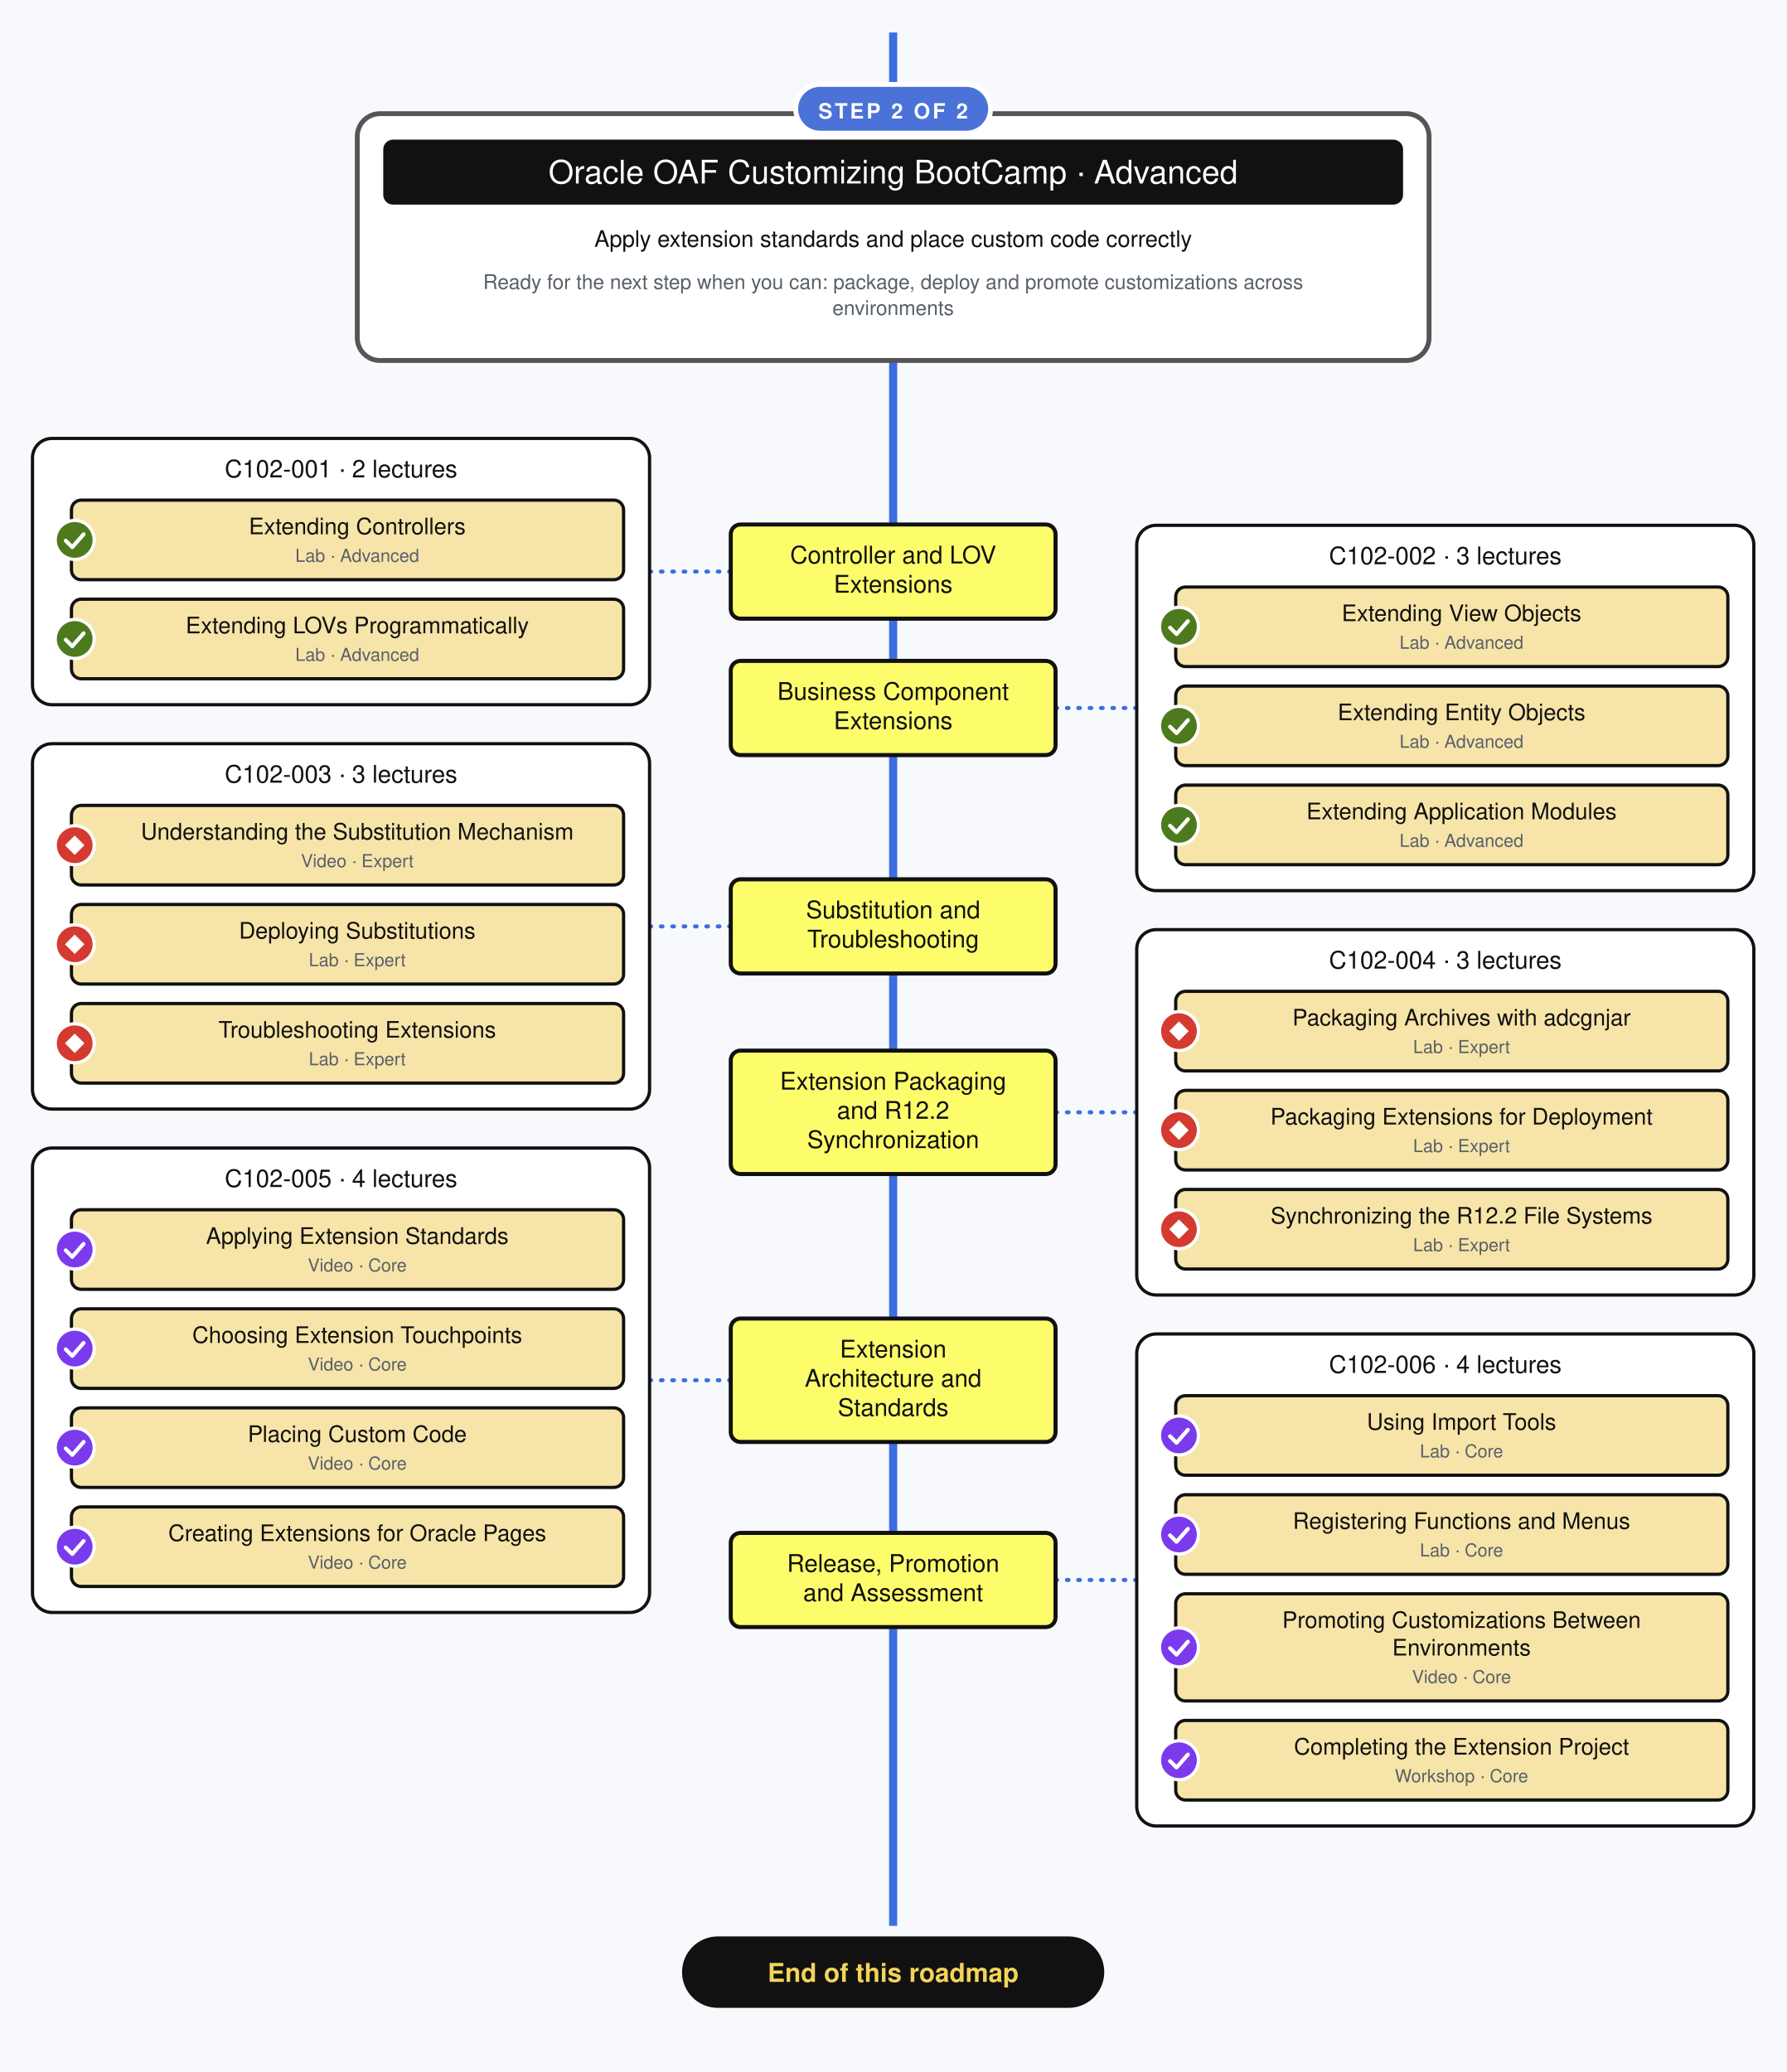
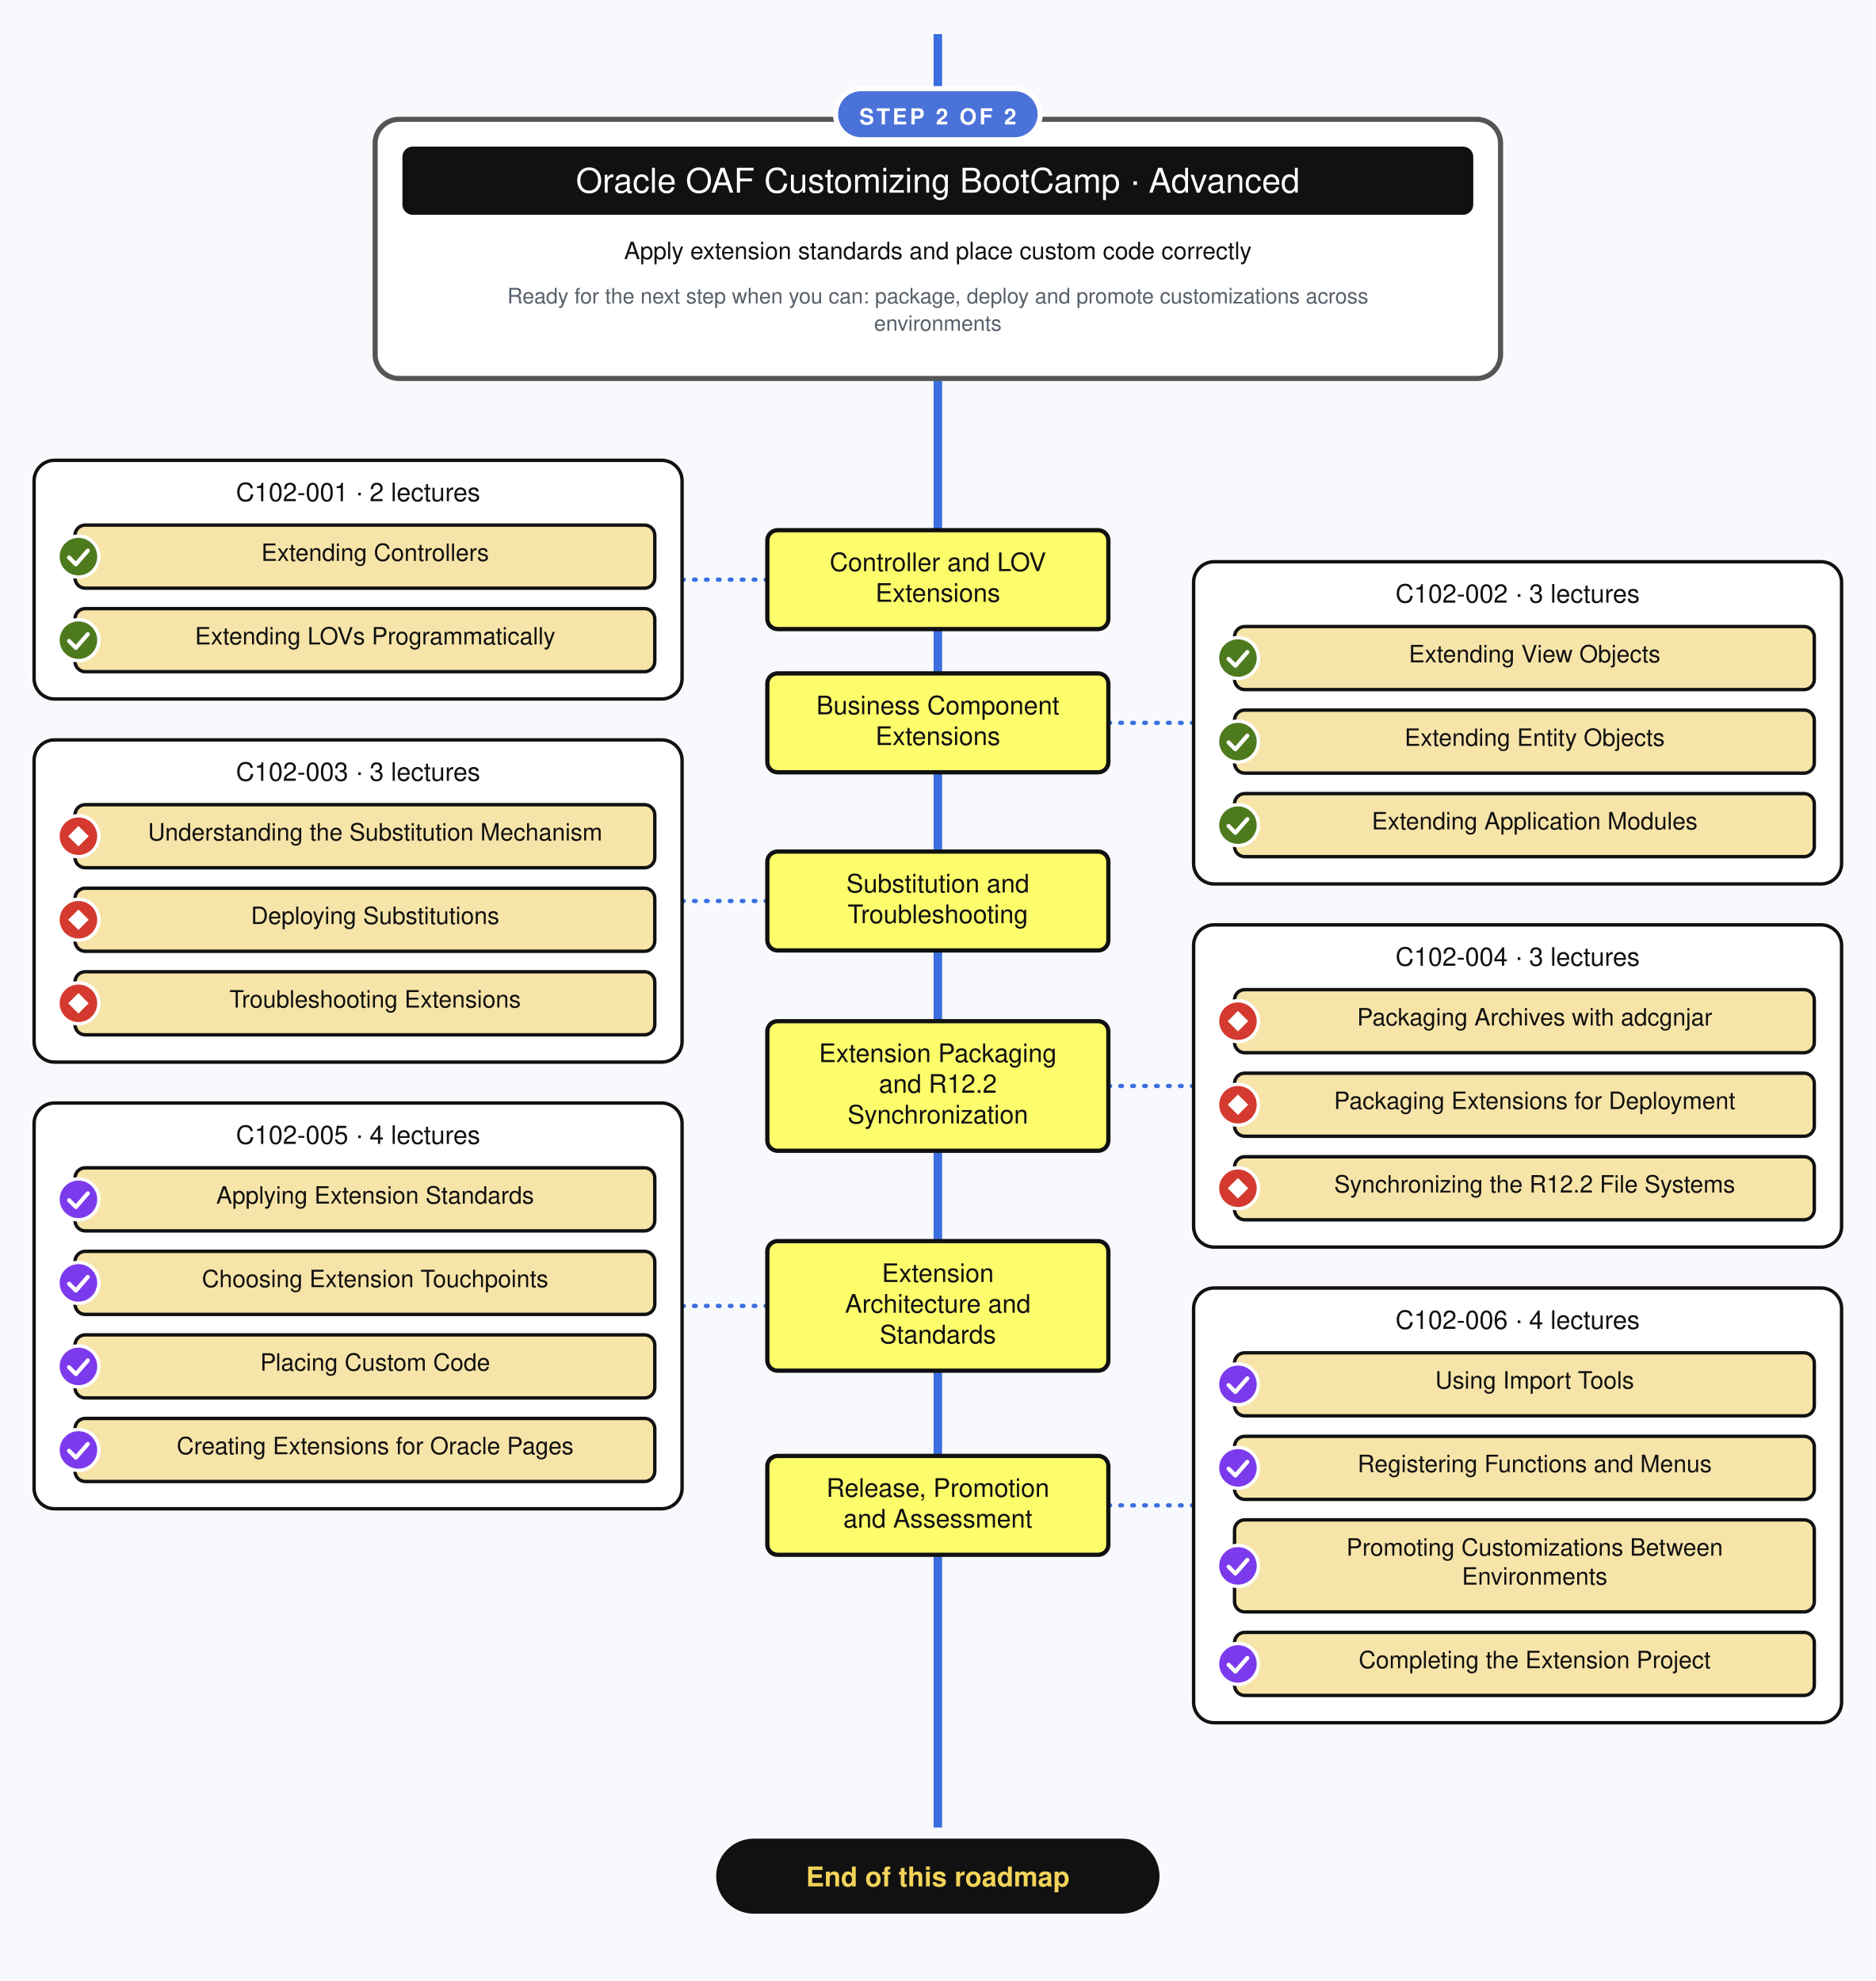
- <svg xmlns="http://www.w3.org/2000/svg" width="1100" height="1276" viewBox="0 0 1100 1276" font-family="'Segoe UI', -apple-system, 'Helvetica Neue', Helvetica, Arial, sans-serif" role="img" aria-label="Oracle OAF Customizing roadmap, step 2 of 2, OAF-C-102 Advanced: 6 sections and 19 lectures.">
-   <rect x="0" y="0" width="1100" height="1276" fill="#F8F9FC" />
-   <line x1="550" y1="20" x2="550" y2="1186" stroke="#3B6FE0" stroke-width="5" />
-   <path d="M400 352.0 C425.0 352.0 425.0 352.0 450 352.0" fill="none" stroke="#3B6FE0" stroke-width="2.5" stroke-dasharray="1 6" stroke-linecap="round" />
-   <path d="M700 436.0 C675.0 436.0 675.0 436.0 650 436.0" fill="none" stroke="#3B6FE0" stroke-width="2.5" stroke-dasharray="1 6" stroke-linecap="round" />
-   <path d="M400 570.5 C425.0 570.5 425.0 570.5 450 570.5" fill="none" stroke="#3B6FE0" stroke-width="2.5" stroke-dasharray="1 6" stroke-linecap="round" />
-   <path d="M700 685.0 C675.0 685.0 675.0 685.0 650 685.0" fill="none" stroke="#3B6FE0" stroke-width="2.5" stroke-dasharray="1 6" stroke-linecap="round" />
-   <path d="M400 850.0 C425.0 850.0 425.0 850.0 450 850.0" fill="none" stroke="#3B6FE0" stroke-width="2.5" stroke-dasharray="1 6" stroke-linecap="round" />
-   <path d="M700 973.0 C675.0 973.0 675.0 973.0 650 973.0" fill="none" stroke="#3B6FE0" stroke-width="2.5" stroke-dasharray="1 6" stroke-linecap="round" />
+ <svg xmlns="http://www.w3.org/2000/svg" width="1100" height="1162" viewBox="0 0 1100 1162" font-family="'Segoe UI', -apple-system, 'Helvetica Neue', Helvetica, Arial, sans-serif" role="img" aria-label="Oracle OAF Customizing roadmap, step 2 of 2, OAF-C-102 Advanced: 6 sections and 19 lectures.">
+   <rect x="0" y="0" width="1100" height="1162" fill="#F8F9FC" />
+   <line x1="550" y1="20" x2="550" y2="1072" stroke="#3B6FE0" stroke-width="5" />
+   <path d="M400 340.0 C425.0 340.0 425.0 340.0 450 340.0" fill="none" stroke="#3B6FE0" stroke-width="2.5" stroke-dasharray="1 6" stroke-linecap="round" />
+   <path d="M700 424.0 C675.0 424.0 675.0 424.0 650 424.0" fill="none" stroke="#3B6FE0" stroke-width="2.5" stroke-dasharray="1 6" stroke-linecap="round" />
+   <path d="M400 528.5 C425.0 528.5 425.0 528.5 450 528.5" fill="none" stroke="#3B6FE0" stroke-width="2.5" stroke-dasharray="1 6" stroke-linecap="round" />
+   <path d="M700 637.0 C675.0 637.0 675.0 637.0 650 637.0" fill="none" stroke="#3B6FE0" stroke-width="2.5" stroke-dasharray="1 6" stroke-linecap="round" />
+   <path d="M400 766.0 C425.0 766.0 425.0 766.0 450 766.0" fill="none" stroke="#3B6FE0" stroke-width="2.5" stroke-dasharray="1 6" stroke-linecap="round" />
+   <path d="M700 883.0 C675.0 883.0 675.0 883.0 650 883.0" fill="none" stroke="#3B6FE0" stroke-width="2.5" stroke-dasharray="1 6" stroke-linecap="round" />
  <rect x="220" y="70" width="660" height="152" rx="14" fill="#FFFFFF" stroke="#555555" stroke-width="3" />
  <rect x="236" y="86" width="628" height="40" rx="6" fill="#111111" />
  <text x="550" y="113" font-size="20" font-weight="400" fill="#FFFFFF" text-anchor="middle">Oracle OAF Customizing BootCamp · Advanced</text>
  <text x="550" y="152" font-size="14" font-weight="400" fill="#111111" text-anchor="middle">Apply extension standards and place custom code correctly</text>
  <text x="550" y="178" font-size="12.5" font-weight="400" fill="#57606a" text-anchor="middle">Ready for the next step when you can: package, deploy and promote customizations across</text>
  <text x="550" y="194" font-size="12.5" font-weight="400" fill="#57606a" text-anchor="middle">environments</text>
  <rect x="490" y="52" width="120" height="30" rx="15" fill="#4A72D8" stroke="#FFFFFF" stroke-width="3" />
  <text x="550" y="73" font-size="13" font-weight="700" fill="#FFFFFF" text-anchor="middle" letter-spacing="1.5">STEP 2 OF 2</text>
-   <rect x="20" y="270" width="380" height="164" rx="12" fill="#FFFFFF" stroke="#111111" stroke-width="2" />
+   <rect x="20" y="270" width="380" height="140" rx="12" fill="#FFFFFF" stroke="#111111" stroke-width="2" />
  <text x="210.0" y="294" font-size="15" font-weight="400" fill="#111111" text-anchor="middle">C102-001 · 2 lectures</text>
-   <rect x="44" y="308" width="340" height="49" rx="6" fill="#F7E4A8" stroke="#111111" stroke-width="2" />
-   <circle cx="46" cy="332.5" r="12" fill="#4E7A1E" stroke="#FFFFFF" stroke-width="2" />
-   <path d="M40.5,333.0 L44.5,337.0 L51.5,329.0" fill="none" stroke="#FFFFFF" stroke-width="2.4" stroke-linecap="round" stroke-linejoin="round" />
+   <rect x="44" y="308" width="340" height="37" rx="6" fill="#F7E4A8" stroke="#111111" stroke-width="2" />
+   <circle cx="46" cy="326.5" r="12" fill="#4E7A1E" stroke="#FFFFFF" stroke-width="2" />
+   <path d="M40.5,327.0 L44.5,331.0 L51.5,323.0" fill="none" stroke="#FFFFFF" stroke-width="2.4" stroke-linecap="round" stroke-linejoin="round" />
  <text x="220.0" y="329" font-size="14" font-weight="400" fill="#111111" text-anchor="middle">Extending Controllers</text>
-   <text x="220.0" y="346" font-size="11" font-weight="400" fill="#57606a" text-anchor="middle">Lab · Advanced</text>
-   <rect x="44" y="369" width="340" height="49" rx="6" fill="#F7E4A8" stroke="#111111" stroke-width="2" />
-   <circle cx="46" cy="393.5" r="12" fill="#4E7A1E" stroke="#FFFFFF" stroke-width="2" />
-   <path d="M40.5,394.0 L44.5,398.0 L51.5,390.0" fill="none" stroke="#FFFFFF" stroke-width="2.4" stroke-linecap="round" stroke-linejoin="round" />
-   <text x="220.0" y="390" font-size="14" font-weight="400" fill="#111111" text-anchor="middle">Extending LOVs Programmatically</text>
-   <text x="220.0" y="407" font-size="11" font-weight="400" fill="#57606a" text-anchor="middle">Lab · Advanced</text>
-   <rect x="700" y="323.5" width="380" height="225.0" rx="12" fill="#FFFFFF" stroke="#111111" stroke-width="2" />
-   <text x="890.0" y="347.5" font-size="15" font-weight="400" fill="#111111" text-anchor="middle">C102-002 · 3 lectures</text>
-   <rect x="724" y="361.5" width="340" height="49" rx="6" fill="#F7E4A8" stroke="#111111" stroke-width="2" />
+   <rect x="44" y="357" width="340" height="37" rx="6" fill="#F7E4A8" stroke="#111111" stroke-width="2" />
+   <circle cx="46" cy="375.5" r="12" fill="#4E7A1E" stroke="#FFFFFF" stroke-width="2" />
+   <path d="M40.5,376.0 L44.5,380.0 L51.5,372.0" fill="none" stroke="#FFFFFF" stroke-width="2.4" stroke-linecap="round" stroke-linejoin="round" />
+   <text x="220.0" y="378" font-size="14" font-weight="400" fill="#111111" text-anchor="middle">Extending LOVs Programmatically</text>
+   <rect x="700" y="329.5" width="380" height="189.0" rx="12" fill="#FFFFFF" stroke="#111111" stroke-width="2" />
+   <text x="890.0" y="353.5" font-size="15" font-weight="400" fill="#111111" text-anchor="middle">C102-002 · 3 lectures</text>
+   <rect x="724" y="367.5" width="340" height="37" rx="6" fill="#F7E4A8" stroke="#111111" stroke-width="2" />
  <circle cx="726" cy="386.0" r="12" fill="#4E7A1E" stroke="#FFFFFF" stroke-width="2" />
  <path d="M720.5,386.5 L724.5,390.5 L731.5,382.5" fill="none" stroke="#FFFFFF" stroke-width="2.4" stroke-linecap="round" stroke-linejoin="round" />
-   <text x="900.0" y="382.5" font-size="14" font-weight="400" fill="#111111" text-anchor="middle">Extending View Objects</text>
-   <text x="900.0" y="399.5" font-size="11" font-weight="400" fill="#57606a" text-anchor="middle">Lab · Advanced</text>
-   <rect x="724" y="422.5" width="340" height="49" rx="6" fill="#F7E4A8" stroke="#111111" stroke-width="2" />
-   <circle cx="726" cy="447.0" r="12" fill="#4E7A1E" stroke="#FFFFFF" stroke-width="2" />
-   <path d="M720.5,447.5 L724.5,451.5 L731.5,443.5" fill="none" stroke="#FFFFFF" stroke-width="2.4" stroke-linecap="round" stroke-linejoin="round" />
-   <text x="900.0" y="443.5" font-size="14" font-weight="400" fill="#111111" text-anchor="middle">Extending Entity Objects</text>
-   <text x="900.0" y="460.5" font-size="11" font-weight="400" fill="#57606a" text-anchor="middle">Lab · Advanced</text>
-   <rect x="724" y="483.5" width="340" height="49" rx="6" fill="#F7E4A8" stroke="#111111" stroke-width="2" />
-   <circle cx="726" cy="508.0" r="12" fill="#4E7A1E" stroke="#FFFFFF" stroke-width="2" />
-   <path d="M720.5,508.5 L724.5,512.5 L731.5,504.5" fill="none" stroke="#FFFFFF" stroke-width="2.4" stroke-linecap="round" stroke-linejoin="round" />
-   <text x="900.0" y="504.5" font-size="14" font-weight="400" fill="#111111" text-anchor="middle">Extending Application Modules</text>
-   <text x="900.0" y="521.5" font-size="11" font-weight="400" fill="#57606a" text-anchor="middle">Lab · Advanced</text>
-   <rect x="20" y="458" width="380" height="225" rx="12" fill="#FFFFFF" stroke="#111111" stroke-width="2" />
-   <text x="210.0" y="482" font-size="15" font-weight="400" fill="#111111" text-anchor="middle">C102-003 · 3 lectures</text>
-   <rect x="44" y="496" width="340" height="49" rx="6" fill="#F7E4A8" stroke="#111111" stroke-width="2" />
-   <circle cx="46" cy="520.5" r="12" fill="#D43A2F" stroke="#FFFFFF" stroke-width="2" />
-   <path d="M46 514.5l6 6-6 6-6-6z" fill="#FFFFFF" />
-   <text x="220.0" y="517" font-size="14" font-weight="400" fill="#111111" text-anchor="middle">Understanding the Substitution Mechanism</text>
-   <text x="220.0" y="534" font-size="11" font-weight="400" fill="#57606a" text-anchor="middle">Video · Expert</text>
-   <rect x="44" y="557" width="340" height="49" rx="6" fill="#F7E4A8" stroke="#111111" stroke-width="2" />
-   <circle cx="46" cy="581.5" r="12" fill="#D43A2F" stroke="#FFFFFF" stroke-width="2" />
-   <path d="M46 575.5l6 6-6 6-6-6z" fill="#FFFFFF" />
-   <text x="220.0" y="578" font-size="14" font-weight="400" fill="#111111" text-anchor="middle">Deploying Substitutions</text>
-   <text x="220.0" y="595" font-size="11" font-weight="400" fill="#57606a" text-anchor="middle">Lab · Expert</text>
-   <rect x="44" y="618" width="340" height="49" rx="6" fill="#F7E4A8" stroke="#111111" stroke-width="2" />
-   <circle cx="46" cy="642.5" r="12" fill="#D43A2F" stroke="#FFFFFF" stroke-width="2" />
-   <path d="M46 636.5l6 6-6 6-6-6z" fill="#FFFFFF" />
-   <text x="220.0" y="639" font-size="14" font-weight="400" fill="#111111" text-anchor="middle">Troubleshooting Extensions</text>
-   <text x="220.0" y="656" font-size="11" font-weight="400" fill="#57606a" text-anchor="middle">Lab · Expert</text>
-   <rect x="700" y="572.5" width="380" height="225.0" rx="12" fill="#FFFFFF" stroke="#111111" stroke-width="2" />
-   <text x="890.0" y="596.5" font-size="15" font-weight="400" fill="#111111" text-anchor="middle">C102-004 · 3 lectures</text>
-   <rect x="724" y="610.5" width="340" height="49" rx="6" fill="#F7E4A8" stroke="#111111" stroke-width="2" />
-   <circle cx="726" cy="635.0" r="12" fill="#D43A2F" stroke="#FFFFFF" stroke-width="2" />
-   <path d="M726 629.0l6 6-6 6-6-6z" fill="#FFFFFF" />
-   <text x="900.0" y="631.5" font-size="14" font-weight="400" fill="#111111" text-anchor="middle">Packaging Archives with adcgnjar</text>
-   <text x="900.0" y="648.5" font-size="11" font-weight="400" fill="#57606a" text-anchor="middle">Lab · Expert</text>
-   <rect x="724" y="671.5" width="340" height="49" rx="6" fill="#F7E4A8" stroke="#111111" stroke-width="2" />
-   <circle cx="726" cy="696.0" r="12" fill="#D43A2F" stroke="#FFFFFF" stroke-width="2" />
-   <path d="M726 690.0l6 6-6 6-6-6z" fill="#FFFFFF" />
-   <text x="900.0" y="692.5" font-size="14" font-weight="400" fill="#111111" text-anchor="middle">Packaging Extensions for Deployment</text>
-   <text x="900.0" y="709.5" font-size="11" font-weight="400" fill="#57606a" text-anchor="middle">Lab · Expert</text>
-   <rect x="724" y="732.5" width="340" height="49" rx="6" fill="#F7E4A8" stroke="#111111" stroke-width="2" />
-   <circle cx="726" cy="757.0" r="12" fill="#D43A2F" stroke="#FFFFFF" stroke-width="2" />
-   <path d="M726 751.0l6 6-6 6-6-6z" fill="#FFFFFF" />
-   <text x="900.0" y="753.5" font-size="14" font-weight="400" fill="#111111" text-anchor="middle">Synchronizing the R12.2 File Systems</text>
-   <text x="900.0" y="770.5" font-size="11" font-weight="400" fill="#57606a" text-anchor="middle">Lab · Expert</text>
-   <rect x="20" y="707" width="380" height="286" rx="12" fill="#FFFFFF" stroke="#111111" stroke-width="2" />
-   <text x="210.0" y="731" font-size="15" font-weight="400" fill="#111111" text-anchor="middle">C102-005 · 4 lectures</text>
-   <rect x="44" y="745" width="340" height="49" rx="6" fill="#F7E4A8" stroke="#111111" stroke-width="2" />
-   <circle cx="46" cy="769.5" r="12" fill="#7C3AED" stroke="#FFFFFF" stroke-width="2" />
-   <path d="M40.5,770.0 L44.5,774.0 L51.5,766.0" fill="none" stroke="#FFFFFF" stroke-width="2.4" stroke-linecap="round" stroke-linejoin="round" />
-   <text x="220.0" y="766" font-size="14" font-weight="400" fill="#111111" text-anchor="middle">Applying Extension Standards</text>
-   <text x="220.0" y="783" font-size="11" font-weight="400" fill="#57606a" text-anchor="middle">Video · Core</text>
-   <rect x="44" y="806" width="340" height="49" rx="6" fill="#F7E4A8" stroke="#111111" stroke-width="2" />
-   <circle cx="46" cy="830.5" r="12" fill="#7C3AED" stroke="#FFFFFF" stroke-width="2" />
-   <path d="M40.5,831.0 L44.5,835.0 L51.5,827.0" fill="none" stroke="#FFFFFF" stroke-width="2.4" stroke-linecap="round" stroke-linejoin="round" />
-   <text x="220.0" y="827" font-size="14" font-weight="400" fill="#111111" text-anchor="middle">Choosing Extension Touchpoints</text>
-   <text x="220.0" y="844" font-size="11" font-weight="400" fill="#57606a" text-anchor="middle">Video · Core</text>
-   <rect x="44" y="867" width="340" height="49" rx="6" fill="#F7E4A8" stroke="#111111" stroke-width="2" />
-   <circle cx="46" cy="891.5" r="12" fill="#7C3AED" stroke="#FFFFFF" stroke-width="2" />
-   <path d="M40.5,892.0 L44.5,896.0 L51.5,888.0" fill="none" stroke="#FFFFFF" stroke-width="2.4" stroke-linecap="round" stroke-linejoin="round" />
-   <text x="220.0" y="888" font-size="14" font-weight="400" fill="#111111" text-anchor="middle">Placing Custom Code</text>
-   <text x="220.0" y="905" font-size="11" font-weight="400" fill="#57606a" text-anchor="middle">Video · Core</text>
-   <rect x="44" y="928" width="340" height="49" rx="6" fill="#F7E4A8" stroke="#111111" stroke-width="2" />
-   <circle cx="46" cy="952.5" r="12" fill="#7C3AED" stroke="#FFFFFF" stroke-width="2" />
-   <path d="M40.5,953.0 L44.5,957.0 L51.5,949.0" fill="none" stroke="#FFFFFF" stroke-width="2.4" stroke-linecap="round" stroke-linejoin="round" />
-   <text x="220.0" y="949" font-size="14" font-weight="400" fill="#111111" text-anchor="middle">Creating Extensions for Oracle Pages</text>
-   <text x="220.0" y="966" font-size="11" font-weight="400" fill="#57606a" text-anchor="middle">Video · Core</text>
-   <rect x="700" y="821.5" width="380" height="303.0" rx="12" fill="#FFFFFF" stroke="#111111" stroke-width="2" />
-   <text x="890.0" y="845.5" font-size="15" font-weight="400" fill="#111111" text-anchor="middle">C102-006 · 4 lectures</text>
-   <rect x="724" y="859.5" width="340" height="49" rx="6" fill="#F7E4A8" stroke="#111111" stroke-width="2" />
-   <circle cx="726" cy="884.0" r="12" fill="#7C3AED" stroke="#FFFFFF" stroke-width="2" />
-   <path d="M720.5,884.5 L724.5,888.5 L731.5,880.5" fill="none" stroke="#FFFFFF" stroke-width="2.4" stroke-linecap="round" stroke-linejoin="round" />
-   <text x="900.0" y="880.5" font-size="14" font-weight="400" fill="#111111" text-anchor="middle">Using Import Tools</text>
-   <text x="900.0" y="897.5" font-size="11" font-weight="400" fill="#57606a" text-anchor="middle">Lab · Core</text>
-   <rect x="724" y="920.5" width="340" height="49" rx="6" fill="#F7E4A8" stroke="#111111" stroke-width="2" />
-   <circle cx="726" cy="945.0" r="12" fill="#7C3AED" stroke="#FFFFFF" stroke-width="2" />
-   <path d="M720.5,945.5 L724.5,949.5 L731.5,941.5" fill="none" stroke="#FFFFFF" stroke-width="2.4" stroke-linecap="round" stroke-linejoin="round" />
-   <text x="900.0" y="941.5" font-size="14" font-weight="400" fill="#111111" text-anchor="middle">Registering Functions and Menus</text>
-   <text x="900.0" y="958.5" font-size="11" font-weight="400" fill="#57606a" text-anchor="middle">Lab · Core</text>
-   <rect x="724" y="981.5" width="340" height="66" rx="6" fill="#F7E4A8" stroke="#111111" stroke-width="2" />
-   <circle cx="726" cy="1014.5" r="12" fill="#7C3AED" stroke="#FFFFFF" stroke-width="2" />
-   <path d="M720.5,1015.0 L724.5,1019.0 L731.5,1011.0" fill="none" stroke="#FFFFFF" stroke-width="2.4" stroke-linecap="round" stroke-linejoin="round" />
-   <text x="900.0" y="1002.5" font-size="14" font-weight="400" fill="#111111" text-anchor="middle">Promoting Customizations Between</text>
-   <text x="900.0" y="1019.5" font-size="14" font-weight="400" fill="#111111" text-anchor="middle">Environments</text>
-   <text x="900.0" y="1036.5" font-size="11" font-weight="400" fill="#57606a" text-anchor="middle">Video · Core</text>
-   <rect x="724" y="1059.5" width="340" height="49" rx="6" fill="#F7E4A8" stroke="#111111" stroke-width="2" />
-   <circle cx="726" cy="1084.0" r="12" fill="#7C3AED" stroke="#FFFFFF" stroke-width="2" />
-   <path d="M720.5,1084.5 L724.5,1088.5 L731.5,1080.5" fill="none" stroke="#FFFFFF" stroke-width="2.4" stroke-linecap="round" stroke-linejoin="round" />
-   <text x="900.0" y="1080.5" font-size="14" font-weight="400" fill="#111111" text-anchor="middle">Completing the Extension Project</text>
-   <text x="900.0" y="1097.5" font-size="11" font-weight="400" fill="#57606a" text-anchor="middle">Workshop · Core</text>
-   <rect x="450" y="323.0" width="200" height="58" rx="6" fill="#FDFD6C" stroke="#111111" stroke-width="2.5" />
-   <text x="550" y="347.0" font-size="15" font-weight="400" fill="#111111" text-anchor="middle">Controller and LOV</text>
-   <text x="550" y="365.0" font-size="15" font-weight="400" fill="#111111" text-anchor="middle">Extensions</text>
-   <rect x="450" y="407.0" width="200" height="58" rx="6" fill="#FDFD6C" stroke="#111111" stroke-width="2.5" />
-   <text x="550" y="431.0" font-size="15" font-weight="400" fill="#111111" text-anchor="middle">Business Component</text>
-   <text x="550" y="449.0" font-size="15" font-weight="400" fill="#111111" text-anchor="middle">Extensions</text>
-   <rect x="450" y="541.5" width="200" height="58" rx="6" fill="#FDFD6C" stroke="#111111" stroke-width="2.5" />
-   <text x="550" y="565.5" font-size="15" font-weight="400" fill="#111111" text-anchor="middle">Substitution and</text>
-   <text x="550" y="583.5" font-size="15" font-weight="400" fill="#111111" text-anchor="middle">Troubleshooting</text>
-   <rect x="450" y="647.0" width="200" height="76" rx="6" fill="#FDFD6C" stroke="#111111" stroke-width="2.5" />
-   <text x="550" y="671.0" font-size="15" font-weight="400" fill="#111111" text-anchor="middle">Extension Packaging</text>
-   <text x="550" y="689.0" font-size="15" font-weight="400" fill="#111111" text-anchor="middle">and R12.2</text>
-   <text x="550" y="707.0" font-size="15" font-weight="400" fill="#111111" text-anchor="middle">Synchronization</text>
-   <rect x="450" y="812.0" width="200" height="76" rx="6" fill="#FDFD6C" stroke="#111111" stroke-width="2.5" />
-   <text x="550" y="836.0" font-size="15" font-weight="400" fill="#111111" text-anchor="middle">Extension</text>
-   <text x="550" y="854.0" font-size="15" font-weight="400" fill="#111111" text-anchor="middle">Architecture and</text>
-   <text x="550" y="872.0" font-size="15" font-weight="400" fill="#111111" text-anchor="middle">Standards</text>
-   <rect x="450" y="944.0" width="200" height="58" rx="6" fill="#FDFD6C" stroke="#111111" stroke-width="2.5" />
-   <text x="550" y="968.0" font-size="15" font-weight="400" fill="#111111" text-anchor="middle">Release, Promotion</text>
-   <text x="550" y="986.0" font-size="15" font-weight="400" fill="#111111" text-anchor="middle">and Assessment</text>
-   <rect x="420" y="1192.5" width="260" height="44" rx="22" fill="#111111" />
-   <text x="550" y="1220.5" font-size="16" font-weight="700" fill="#F3D45A" text-anchor="middle">End of this roadmap</text>
+   <text x="900.0" y="388.5" font-size="14" font-weight="400" fill="#111111" text-anchor="middle">Extending View Objects</text>
+   <rect x="724" y="416.5" width="340" height="37" rx="6" fill="#F7E4A8" stroke="#111111" stroke-width="2" />
+   <circle cx="726" cy="435.0" r="12" fill="#4E7A1E" stroke="#FFFFFF" stroke-width="2" />
+   <path d="M720.5,435.5 L724.5,439.5 L731.5,431.5" fill="none" stroke="#FFFFFF" stroke-width="2.4" stroke-linecap="round" stroke-linejoin="round" />
+   <text x="900.0" y="437.5" font-size="14" font-weight="400" fill="#111111" text-anchor="middle">Extending Entity Objects</text>
+   <rect x="724" y="465.5" width="340" height="37" rx="6" fill="#F7E4A8" stroke="#111111" stroke-width="2" />
+   <circle cx="726" cy="484.0" r="12" fill="#4E7A1E" stroke="#FFFFFF" stroke-width="2" />
+   <path d="M720.5,484.5 L724.5,488.5 L731.5,480.5" fill="none" stroke="#FFFFFF" stroke-width="2.4" stroke-linecap="round" stroke-linejoin="round" />
+   <text x="900.0" y="486.5" font-size="14" font-weight="400" fill="#111111" text-anchor="middle">Extending Application Modules</text>
+   <rect x="20" y="434" width="380" height="189" rx="12" fill="#FFFFFF" stroke="#111111" stroke-width="2" />
+   <text x="210.0" y="458" font-size="15" font-weight="400" fill="#111111" text-anchor="middle">C102-003 · 3 lectures</text>
+   <rect x="44" y="472" width="340" height="37" rx="6" fill="#F7E4A8" stroke="#111111" stroke-width="2" />
+   <circle cx="46" cy="490.5" r="12" fill="#D43A2F" stroke="#FFFFFF" stroke-width="2" />
+   <path d="M46 484.5l6 6-6 6-6-6z" fill="#FFFFFF" />
+   <text x="220.0" y="493" font-size="14" font-weight="400" fill="#111111" text-anchor="middle">Understanding the Substitution Mechanism</text>
+   <rect x="44" y="521" width="340" height="37" rx="6" fill="#F7E4A8" stroke="#111111" stroke-width="2" />
+   <circle cx="46" cy="539.5" r="12" fill="#D43A2F" stroke="#FFFFFF" stroke-width="2" />
+   <path d="M46 533.5l6 6-6 6-6-6z" fill="#FFFFFF" />
+   <text x="220.0" y="542" font-size="14" font-weight="400" fill="#111111" text-anchor="middle">Deploying Substitutions</text>
+   <rect x="44" y="570" width="340" height="37" rx="6" fill="#F7E4A8" stroke="#111111" stroke-width="2" />
+   <circle cx="46" cy="588.5" r="12" fill="#D43A2F" stroke="#FFFFFF" stroke-width="2" />
+   <path d="M46 582.5l6 6-6 6-6-6z" fill="#FFFFFF" />
+   <text x="220.0" y="591" font-size="14" font-weight="400" fill="#111111" text-anchor="middle">Troubleshooting Extensions</text>
+   <rect x="700" y="542.5" width="380" height="189.0" rx="12" fill="#FFFFFF" stroke="#111111" stroke-width="2" />
+   <text x="890.0" y="566.5" font-size="15" font-weight="400" fill="#111111" text-anchor="middle">C102-004 · 3 lectures</text>
+   <rect x="724" y="580.5" width="340" height="37" rx="6" fill="#F7E4A8" stroke="#111111" stroke-width="2" />
+   <circle cx="726" cy="599.0" r="12" fill="#D43A2F" stroke="#FFFFFF" stroke-width="2" />
+   <path d="M726 593.0l6 6-6 6-6-6z" fill="#FFFFFF" />
+   <text x="900.0" y="601.5" font-size="14" font-weight="400" fill="#111111" text-anchor="middle">Packaging Archives with adcgnjar</text>
+   <rect x="724" y="629.5" width="340" height="37" rx="6" fill="#F7E4A8" stroke="#111111" stroke-width="2" />
+   <circle cx="726" cy="648.0" r="12" fill="#D43A2F" stroke="#FFFFFF" stroke-width="2" />
+   <path d="M726 642.0l6 6-6 6-6-6z" fill="#FFFFFF" />
+   <text x="900.0" y="650.5" font-size="14" font-weight="400" fill="#111111" text-anchor="middle">Packaging Extensions for Deployment</text>
+   <rect x="724" y="678.5" width="340" height="37" rx="6" fill="#F7E4A8" stroke="#111111" stroke-width="2" />
+   <circle cx="726" cy="697.0" r="12" fill="#D43A2F" stroke="#FFFFFF" stroke-width="2" />
+   <path d="M726 691.0l6 6-6 6-6-6z" fill="#FFFFFF" />
+   <text x="900.0" y="699.5" font-size="14" font-weight="400" fill="#111111" text-anchor="middle">Synchronizing the R12.2 File Systems</text>
+   <rect x="20" y="647" width="380" height="238" rx="12" fill="#FFFFFF" stroke="#111111" stroke-width="2" />
+   <text x="210.0" y="671" font-size="15" font-weight="400" fill="#111111" text-anchor="middle">C102-005 · 4 lectures</text>
+   <rect x="44" y="685" width="340" height="37" rx="6" fill="#F7E4A8" stroke="#111111" stroke-width="2" />
+   <circle cx="46" cy="703.5" r="12" fill="#7C3AED" stroke="#FFFFFF" stroke-width="2" />
+   <path d="M40.5,704.0 L44.5,708.0 L51.5,700.0" fill="none" stroke="#FFFFFF" stroke-width="2.4" stroke-linecap="round" stroke-linejoin="round" />
+   <text x="220.0" y="706" font-size="14" font-weight="400" fill="#111111" text-anchor="middle">Applying Extension Standards</text>
+   <rect x="44" y="734" width="340" height="37" rx="6" fill="#F7E4A8" stroke="#111111" stroke-width="2" />
+   <circle cx="46" cy="752.5" r="12" fill="#7C3AED" stroke="#FFFFFF" stroke-width="2" />
+   <path d="M40.5,753.0 L44.5,757.0 L51.5,749.0" fill="none" stroke="#FFFFFF" stroke-width="2.4" stroke-linecap="round" stroke-linejoin="round" />
+   <text x="220.0" y="755" font-size="14" font-weight="400" fill="#111111" text-anchor="middle">Choosing Extension Touchpoints</text>
+   <rect x="44" y="783" width="340" height="37" rx="6" fill="#F7E4A8" stroke="#111111" stroke-width="2" />
+   <circle cx="46" cy="801.5" r="12" fill="#7C3AED" stroke="#FFFFFF" stroke-width="2" />
+   <path d="M40.5,802.0 L44.5,806.0 L51.5,798.0" fill="none" stroke="#FFFFFF" stroke-width="2.4" stroke-linecap="round" stroke-linejoin="round" />
+   <text x="220.0" y="804" font-size="14" font-weight="400" fill="#111111" text-anchor="middle">Placing Custom Code</text>
+   <rect x="44" y="832" width="340" height="37" rx="6" fill="#F7E4A8" stroke="#111111" stroke-width="2" />
+   <circle cx="46" cy="850.5" r="12" fill="#7C3AED" stroke="#FFFFFF" stroke-width="2" />
+   <path d="M40.5,851.0 L44.5,855.0 L51.5,847.0" fill="none" stroke="#FFFFFF" stroke-width="2.4" stroke-linecap="round" stroke-linejoin="round" />
+   <text x="220.0" y="853" font-size="14" font-weight="400" fill="#111111" text-anchor="middle">Creating Extensions for Oracle Pages</text>
+   <rect x="700" y="755.5" width="380" height="255.0" rx="12" fill="#FFFFFF" stroke="#111111" stroke-width="2" />
+   <text x="890.0" y="779.5" font-size="15" font-weight="400" fill="#111111" text-anchor="middle">C102-006 · 4 lectures</text>
+   <rect x="724" y="793.5" width="340" height="37" rx="6" fill="#F7E4A8" stroke="#111111" stroke-width="2" />
+   <circle cx="726" cy="812.0" r="12" fill="#7C3AED" stroke="#FFFFFF" stroke-width="2" />
+   <path d="M720.5,812.5 L724.5,816.5 L731.5,808.5" fill="none" stroke="#FFFFFF" stroke-width="2.4" stroke-linecap="round" stroke-linejoin="round" />
+   <text x="900.0" y="814.5" font-size="14" font-weight="400" fill="#111111" text-anchor="middle">Using Import Tools</text>
+   <rect x="724" y="842.5" width="340" height="37" rx="6" fill="#F7E4A8" stroke="#111111" stroke-width="2" />
+   <circle cx="726" cy="861.0" r="12" fill="#7C3AED" stroke="#FFFFFF" stroke-width="2" />
+   <path d="M720.5,861.5 L724.5,865.5 L731.5,857.5" fill="none" stroke="#FFFFFF" stroke-width="2.4" stroke-linecap="round" stroke-linejoin="round" />
+   <text x="900.0" y="863.5" font-size="14" font-weight="400" fill="#111111" text-anchor="middle">Registering Functions and Menus</text>
+   <rect x="724" y="891.5" width="340" height="54" rx="6" fill="#F7E4A8" stroke="#111111" stroke-width="2" />
+   <circle cx="726" cy="918.5" r="12" fill="#7C3AED" stroke="#FFFFFF" stroke-width="2" />
+   <path d="M720.5,919.0 L724.5,923.0 L731.5,915.0" fill="none" stroke="#FFFFFF" stroke-width="2.4" stroke-linecap="round" stroke-linejoin="round" />
+   <text x="900.0" y="912.5" font-size="14" font-weight="400" fill="#111111" text-anchor="middle">Promoting Customizations Between</text>
+   <text x="900.0" y="929.5" font-size="14" font-weight="400" fill="#111111" text-anchor="middle">Environments</text>
+   <rect x="724" y="957.5" width="340" height="37" rx="6" fill="#F7E4A8" stroke="#111111" stroke-width="2" />
+   <circle cx="726" cy="976.0" r="12" fill="#7C3AED" stroke="#FFFFFF" stroke-width="2" />
+   <path d="M720.5,976.5 L724.5,980.5 L731.5,972.5" fill="none" stroke="#FFFFFF" stroke-width="2.4" stroke-linecap="round" stroke-linejoin="round" />
+   <text x="900.0" y="978.5" font-size="14" font-weight="400" fill="#111111" text-anchor="middle">Completing the Extension Project</text>
+   <rect x="450" y="311.0" width="200" height="58" rx="6" fill="#FDFD6C" stroke="#111111" stroke-width="2.5" />
+   <text x="550" y="335.0" font-size="15" font-weight="400" fill="#111111" text-anchor="middle">Controller and LOV</text>
+   <text x="550" y="353.0" font-size="15" font-weight="400" fill="#111111" text-anchor="middle">Extensions</text>
+   <rect x="450" y="395.0" width="200" height="58" rx="6" fill="#FDFD6C" stroke="#111111" stroke-width="2.5" />
+   <text x="550" y="419.0" font-size="15" font-weight="400" fill="#111111" text-anchor="middle">Business Component</text>
+   <text x="550" y="437.0" font-size="15" font-weight="400" fill="#111111" text-anchor="middle">Extensions</text>
+   <rect x="450" y="499.5" width="200" height="58" rx="6" fill="#FDFD6C" stroke="#111111" stroke-width="2.5" />
+   <text x="550" y="523.5" font-size="15" font-weight="400" fill="#111111" text-anchor="middle">Substitution and</text>
+   <text x="550" y="541.5" font-size="15" font-weight="400" fill="#111111" text-anchor="middle">Troubleshooting</text>
+   <rect x="450" y="599.0" width="200" height="76" rx="6" fill="#FDFD6C" stroke="#111111" stroke-width="2.5" />
+   <text x="550" y="623.0" font-size="15" font-weight="400" fill="#111111" text-anchor="middle">Extension Packaging</text>
+   <text x="550" y="641.0" font-size="15" font-weight="400" fill="#111111" text-anchor="middle">and R12.2</text>
+   <text x="550" y="659.0" font-size="15" font-weight="400" fill="#111111" text-anchor="middle">Synchronization</text>
+   <rect x="450" y="728.0" width="200" height="76" rx="6" fill="#FDFD6C" stroke="#111111" stroke-width="2.5" />
+   <text x="550" y="752.0" font-size="15" font-weight="400" fill="#111111" text-anchor="middle">Extension</text>
+   <text x="550" y="770.0" font-size="15" font-weight="400" fill="#111111" text-anchor="middle">Architecture and</text>
+   <text x="550" y="788.0" font-size="15" font-weight="400" fill="#111111" text-anchor="middle">Standards</text>
+   <rect x="450" y="854.0" width="200" height="58" rx="6" fill="#FDFD6C" stroke="#111111" stroke-width="2.5" />
+   <text x="550" y="878.0" font-size="15" font-weight="400" fill="#111111" text-anchor="middle">Release, Promotion</text>
+   <text x="550" y="896.0" font-size="15" font-weight="400" fill="#111111" text-anchor="middle">and Assessment</text>
+   <rect x="420" y="1078.5" width="260" height="44" rx="22" fill="#111111" />
+   <text x="550" y="1106.5" font-size="16" font-weight="700" fill="#F3D45A" text-anchor="middle">End of this roadmap</text>
</svg>
